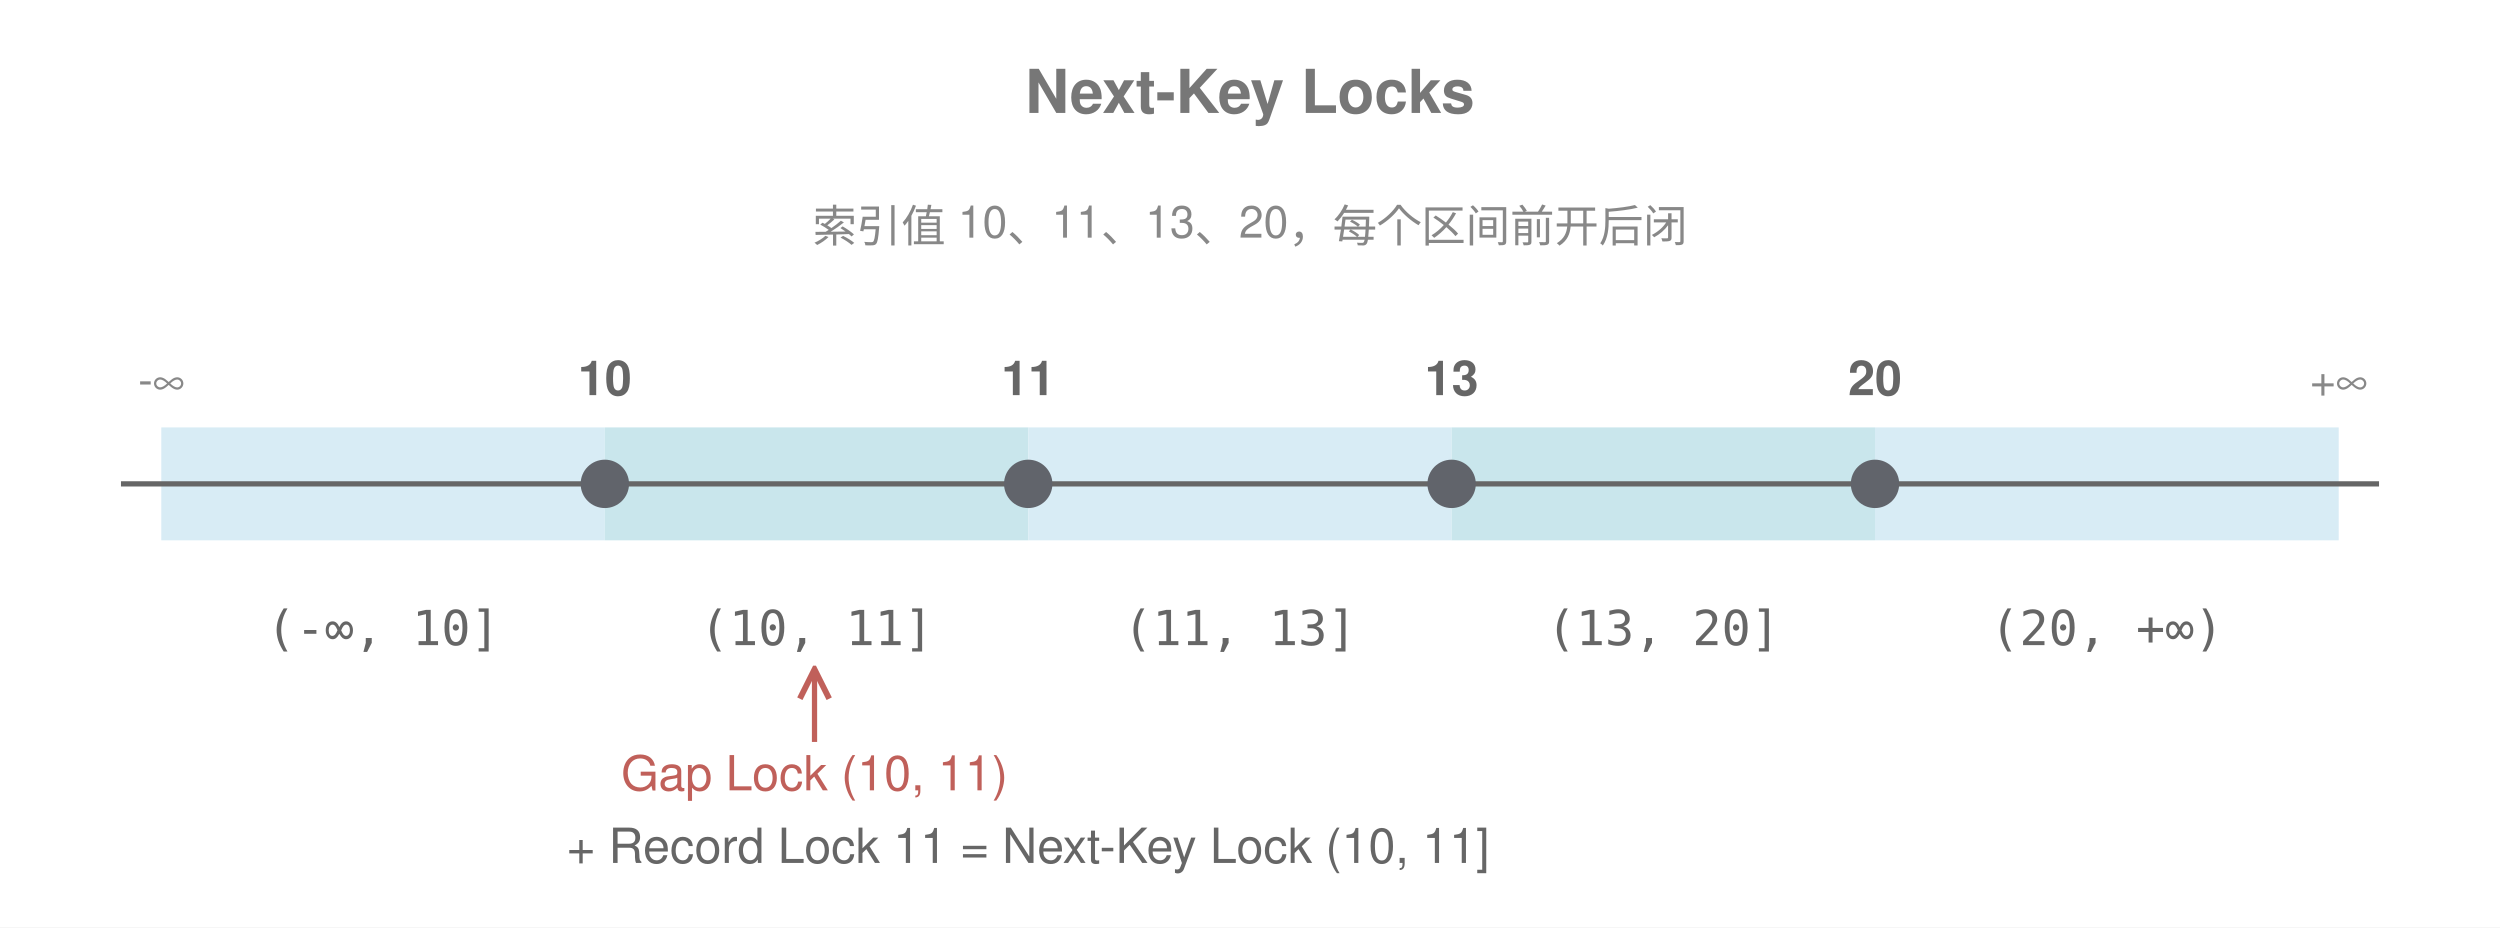
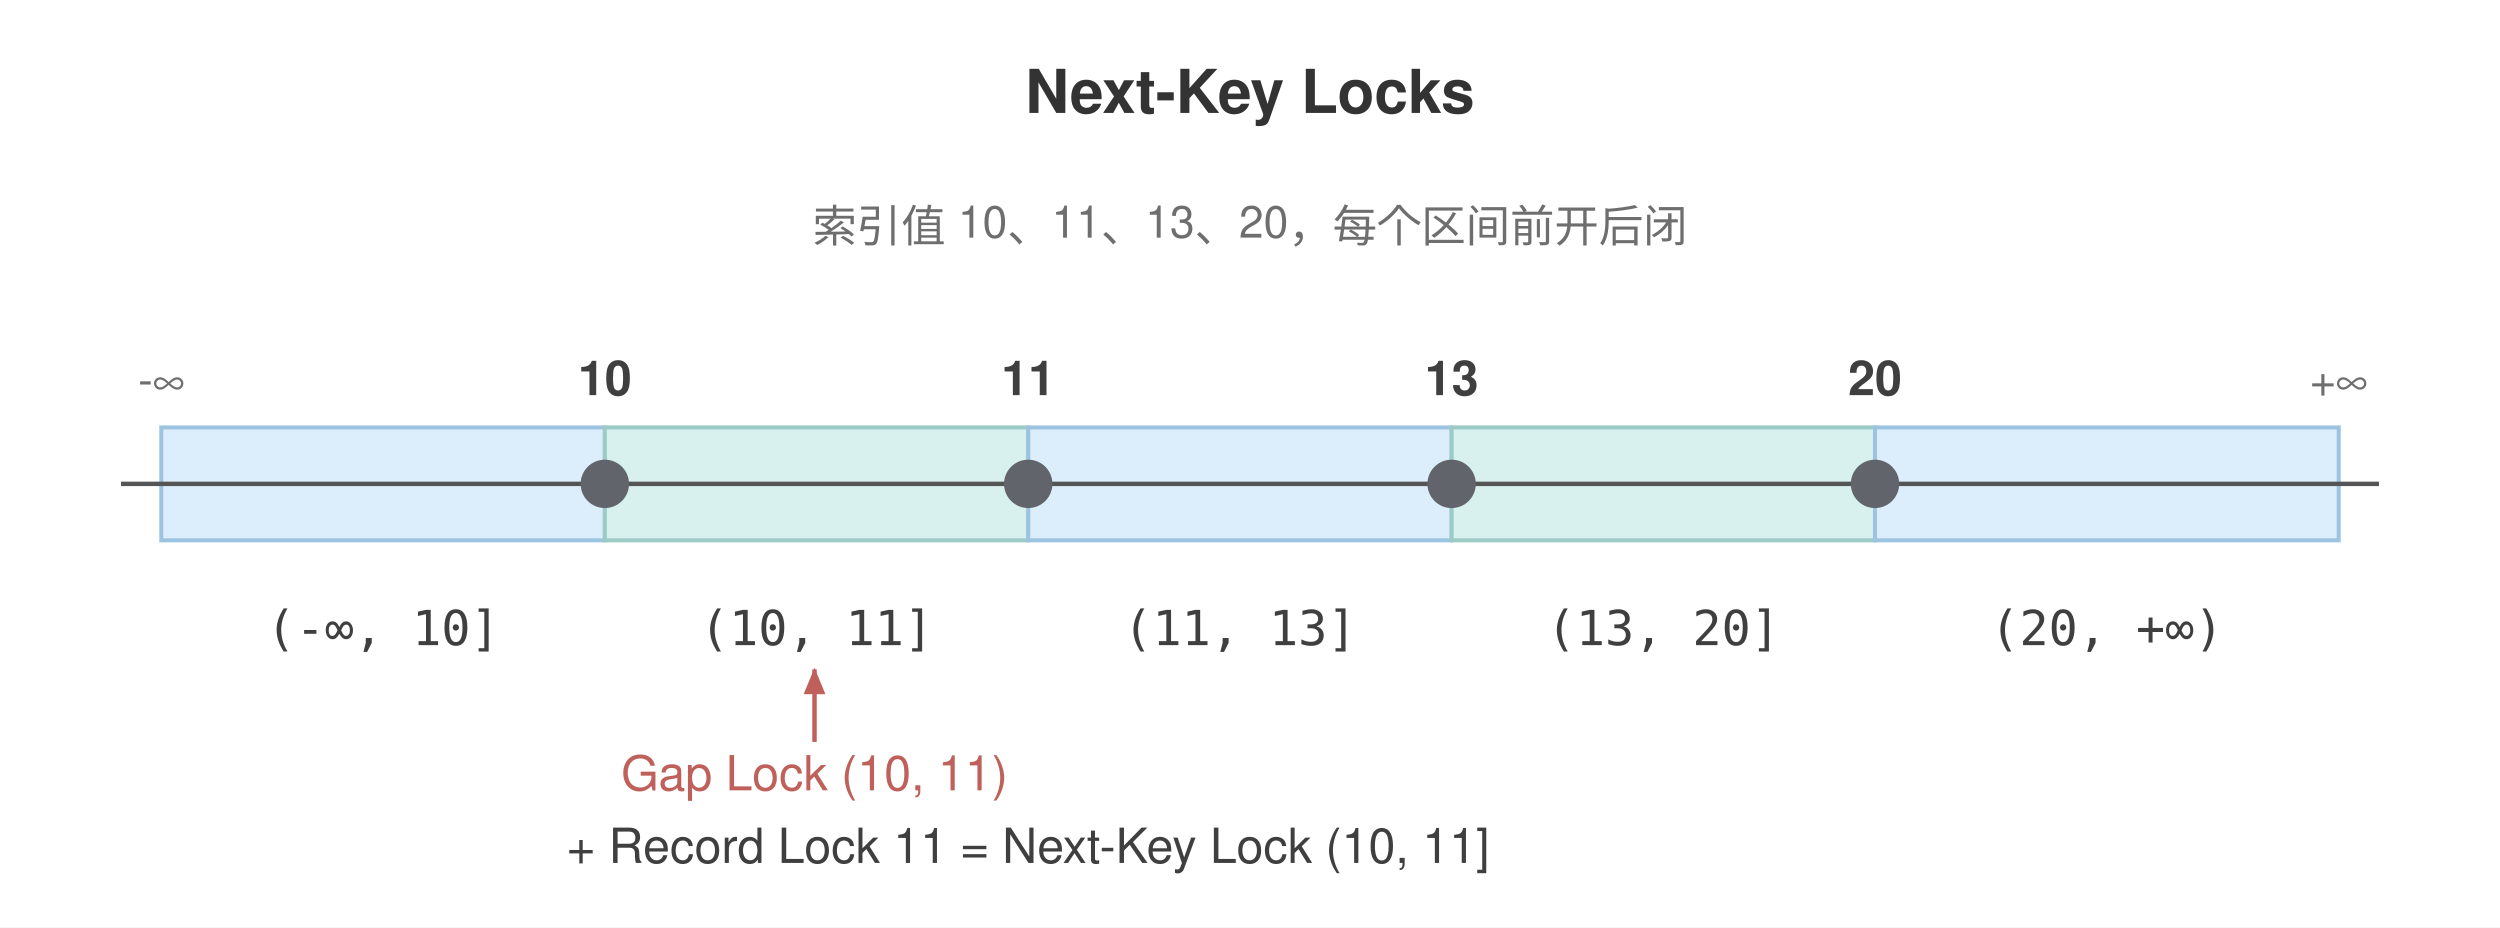
<svg xmlns="http://www.w3.org/2000/svg" width="620" height="230" viewBox="0 0 620 230">
  <style>
-     text { font-family: "PingFang SC", "Microsoft YaHei", Helvetica, Arial, sans-serif; fill: #666; font-size: 12px; }
-     .title { font-weight: bold; font-size: 15px; fill: #777; text-anchor: middle; }
+     text { font-family: "PingFang SC", "Microsoft YaHei", Helvetica, Arial, sans-serif; fill: #3F3F3F; font-size: 12px; }
+     .title { font-weight: bold; font-size: 15px; fill: #333; text-anchor: middle; }
    .b { font-weight: bold; }
    .c { text-anchor: middle; }
    .e { text-anchor: end; }
    .note { fill: #C0605A; }
    .ok { fill: #6A9F68; }
-     .sub { font-size: 11px; fill: #888; }
+     .sub { font-size: 11px; fill: #6E6E6E; }
    .mono { font-family: Menlo, Consolas, monospace; }
-     .arrow { stroke: #666; stroke-width: 1.3; fill: none; marker-end: url(#a); }
+     .arrow { stroke: #555; stroke-width: 1.1; fill: none; marker-end: url(#a); }
    .red { stroke: #C0605A; marker-end: url(#r); }
    .green { stroke: #6A9F68; marker-end: url(#g); }
    .dash { stroke-dasharray: 5 4; }
-     .line { stroke: #666; stroke-width: 1.3; fill: none; }
+     .line { stroke: #555; stroke-width: 1.1; fill: none; }
    .frame { fill: none; stroke: #999; stroke-width: 1; stroke-dasharray: 4 3; }
    .shadow { fill: #DADADA; }
  </style>
  <defs>
    <marker id="a" viewBox="0 0 10 10" refX="9" refY="5" markerWidth="7" markerHeight="7" orient="auto-start-reverse">
-       <path d="M1,1 L9,5 L1,9" fill="none" stroke="#666" stroke-width="1.6" />
+       <path d="M1,1.5 L9.5,5 L1,8.5 z" fill="#555" />
    </marker>
    <marker id="r" viewBox="0 0 10 10" refX="9" refY="5" markerWidth="7" markerHeight="7" orient="auto-start-reverse">
-       <path d="M1,1 L9,5 L1,9" fill="none" stroke="#C0605A" stroke-width="1.6" />
+       <path d="M1,1.5 L9.5,5 L1,8.5 z" fill="#C0605A" />
    </marker>
    <marker id="g" viewBox="0 0 10 10" refX="9" refY="5" markerWidth="7" markerHeight="7" orient="auto-start-reverse">
-       <path d="M1,1 L9,5 L1,9" fill="none" stroke="#6A9F68" stroke-width="1.6" />
+       <path d="M1,1.5 L9.5,5 L1,8.5 z" fill="#6A9F68" />
    </marker>
  </defs>
  <rect width="100%" height="100%" fill="#FFFFFF" />
  <text x="310" y="28" class="title">Next-Key Locks</text>
-   <rect x="40" y="106" width="110" height="28" fill="#D8ECF5" />
+   <rect x="40" y="106" width="110" height="28" fill="#DCEEFC" stroke="#9CC4E2" />
  <text x="95" y="160" class="c mono">(-∞, 10]</text>
-   <rect x="150" y="106" width="105" height="28" fill="#C9E6EC" />
+   <rect x="150" y="106" width="105" height="28" fill="#D8F0EE" stroke="#9CCBC6" />
  <text x="202.5" y="160" class="c mono">(10, 11]</text>
-   <rect x="255" y="106" width="105" height="28" fill="#D8ECF5" />
+   <rect x="255" y="106" width="105" height="28" fill="#DCEEFC" stroke="#9CC4E2" />
  <text x="307.5" y="160" class="c mono">(11, 13]</text>
-   <rect x="360" y="106" width="105" height="28" fill="#C9E6EC" />
+   <rect x="360" y="106" width="105" height="28" fill="#D8F0EE" stroke="#9CCBC6" />
  <text x="412.5" y="160" class="c mono">(13, 20]</text>
-   <rect x="465" y="106" width="115" height="28" fill="#D8ECF5" />
+   <rect x="465" y="106" width="115" height="28" fill="#DCEEFC" stroke="#9CC4E2" />
  <text x="522.5" y="160" class="c mono">(20, +∞)</text>
  <line x1="30" y1="120" x2="590" y2="120" class="line" />
  <circle cx="150" cy="120" r="6" fill="#61646B" />
  <text x="150" y="98" class="c b">10</text>
  <circle cx="255" cy="120" r="6" fill="#61646B" />
  <text x="255" y="98" class="c b">11</text>
  <circle cx="360" cy="120" r="6" fill="#61646B" />
  <text x="360" y="98" class="c b">13</text>
  <circle cx="465" cy="120" r="6" fill="#61646B" />
  <text x="465" y="98" class="c b">20</text>
  <text x="40" y="98" class="c sub">-∞</text>
  <text x="580" y="98" class="c sub">+∞</text>
  <text x="202" y="196" class="c note">Gap Lock (10, 11)</text>
  <text x="255" y="214" class="c">+ Record Lock 11 = Next-Key Lock (10, 11]</text>
  <path d="M202,184 L202,166" class="arrow red" />
  <text x="310" y="60" class="c sub">索引值 10、11、13、20，每个区间前开后闭</text>
</svg>
